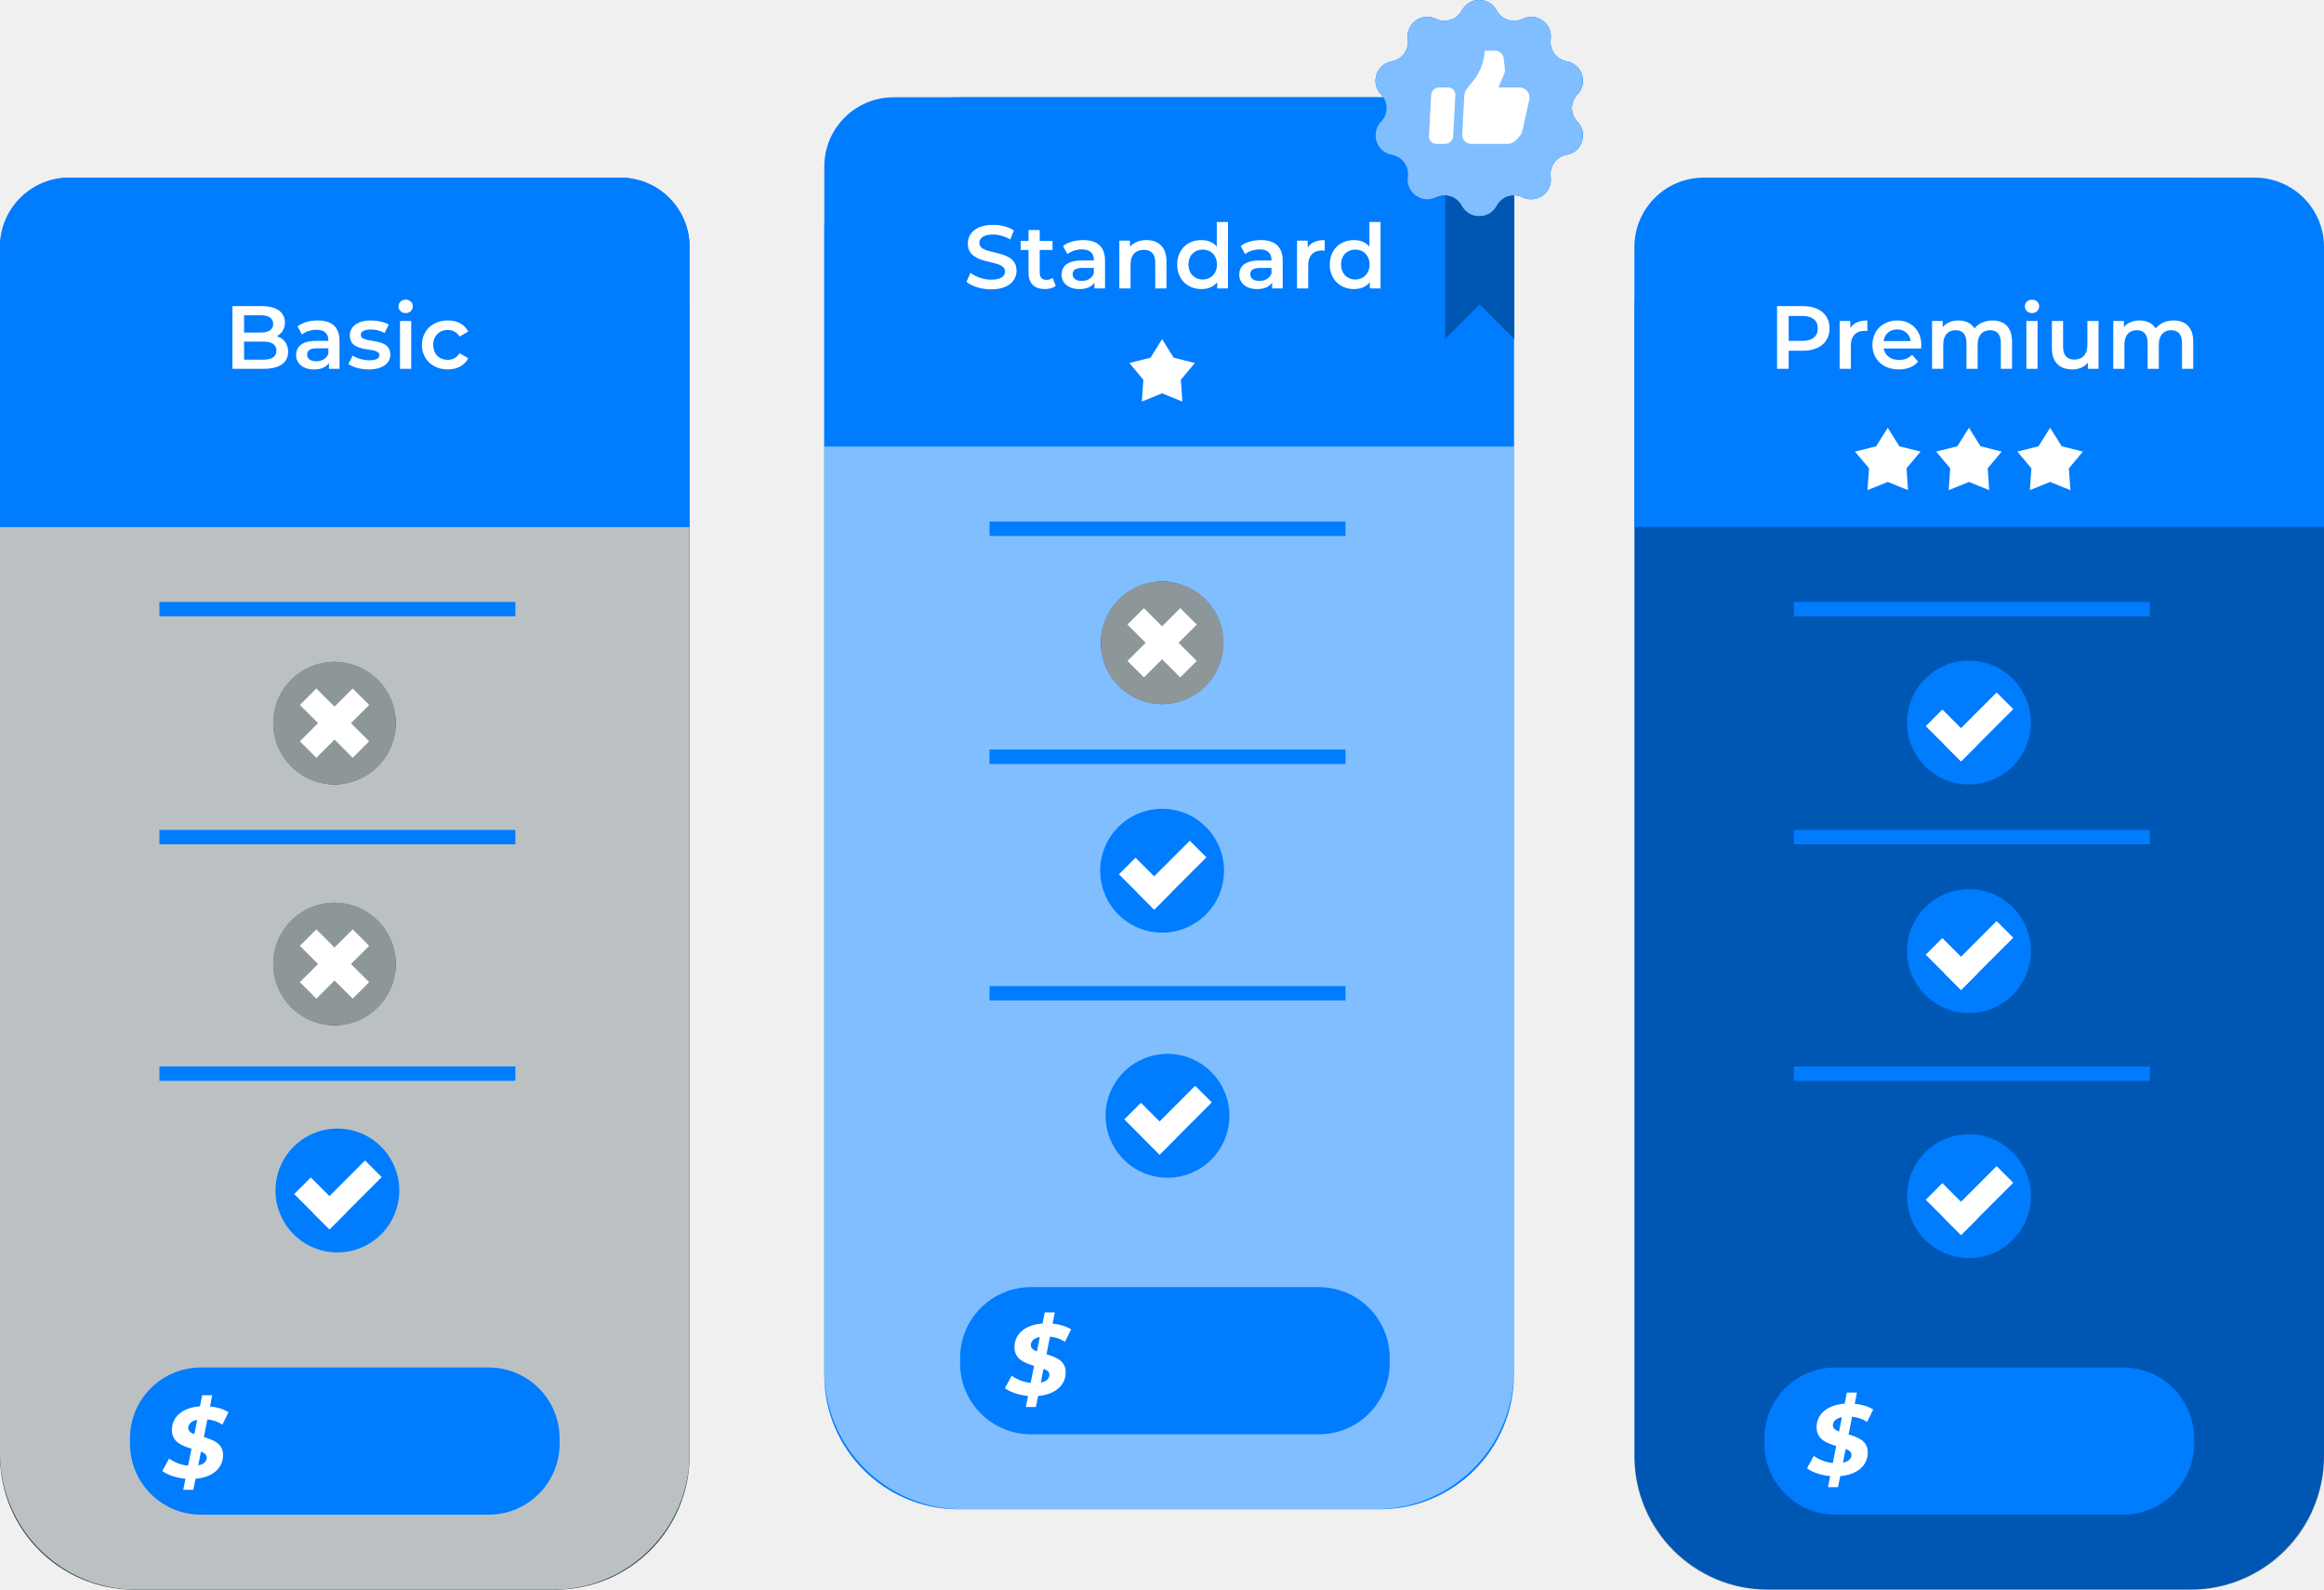
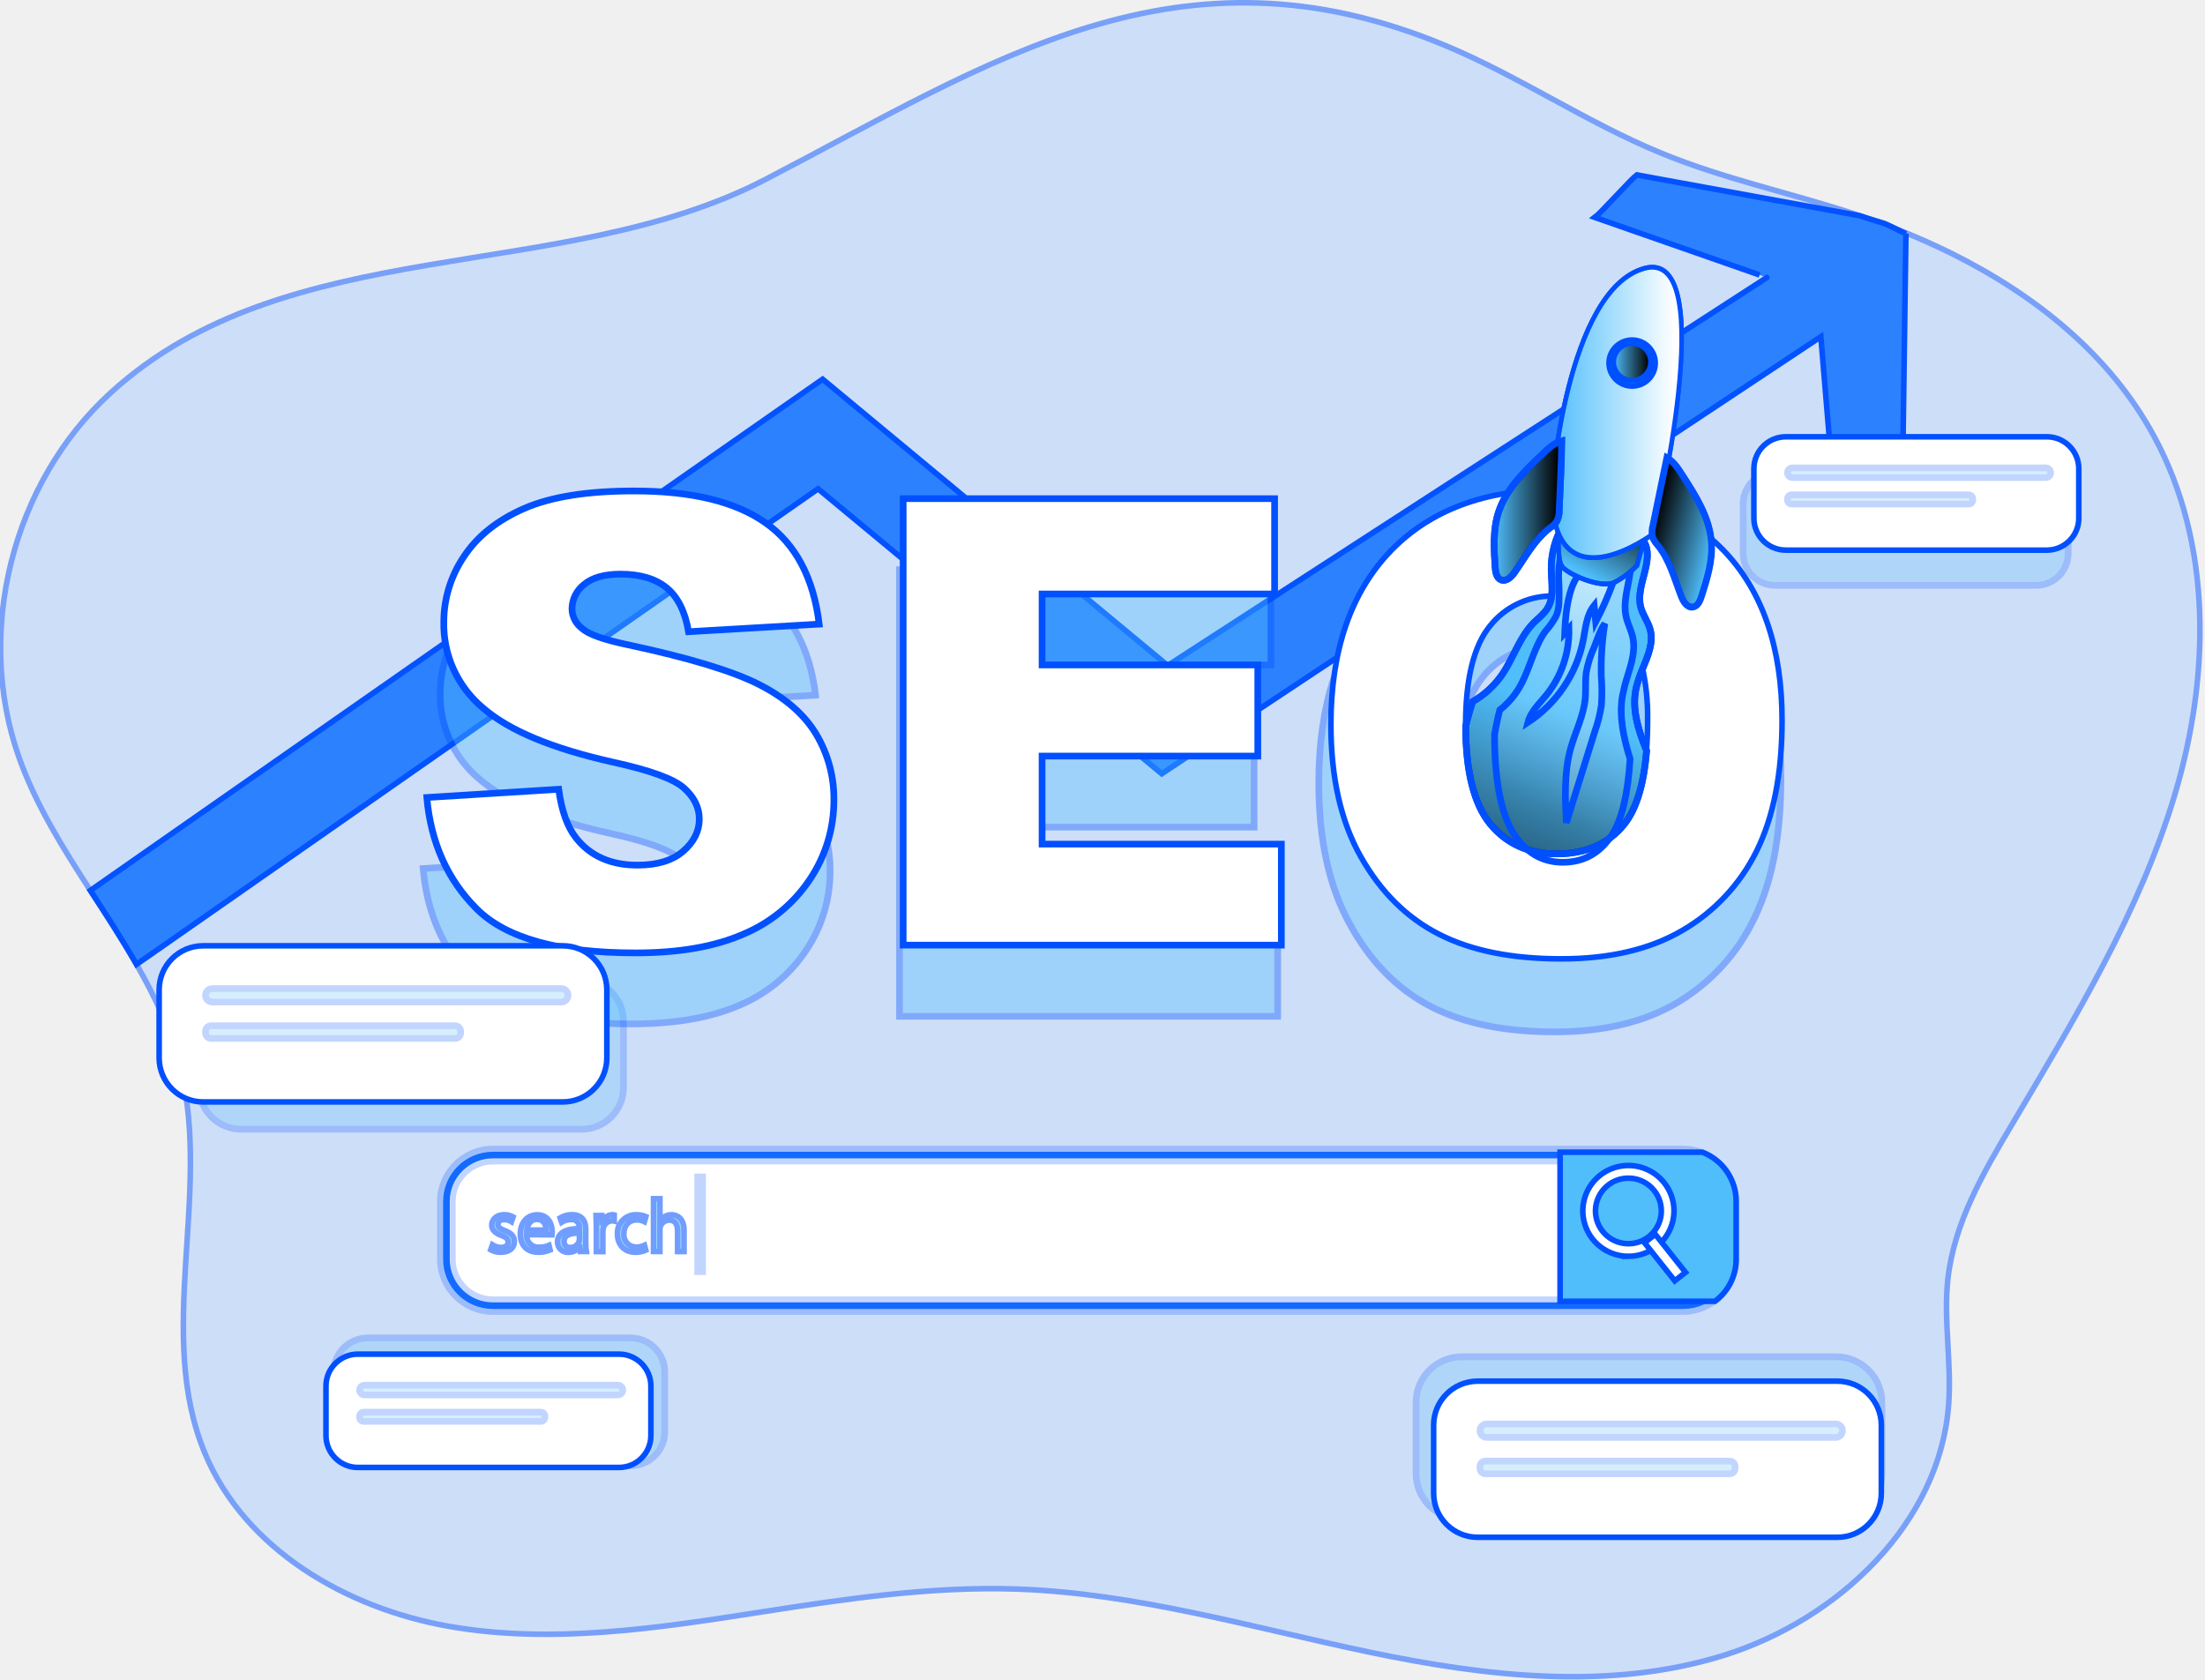
- <svg xmlns="http://www.w3.org/2000/svg" xmlns:xlink="http://www.w3.org/1999/xlink" width="430.318" height="294.27" viewBox="0 0 113.855 77.859">
-   <style>.B{fill:#007cff}.C{fill:#fff}.D{opacity:.5}.E{fill:#1a2e35}</style>
-   <defs>
-     <clipPath id="A">
-       <path d="M0 500h500V0H0z" />
-     </clipPath>
-     <clipPath id="B">
-       <path d="M315.607 418.512h95.763V222.469h-95.763z" />
-     </clipPath>
-     <clipPath id="C">
-       <path d="M0 500h500V0H0z" />
-     </clipPath>
-     <clipPath id="D">
-       <path d="M203.102 429.668h95.764v-196.04h-95.764z" />
-     </clipPath>
-     <clipPath id="E">
-       <path d="M241.505 362.442h17.018v-17.018h-17.018z" />
-     </clipPath>
-     <clipPath id="F">
-       <path d="M289.295 418.915h9.642v-22.834h-9.642z" />
-     </clipPath>
-     <clipPath id="G">
-       <path d="M279.654 443.173h28.806v-30.002h-28.806z" />
-     </clipPath>
-     <clipPath id="H">
-       <path d="M0 500h500V0H0z" />
-     </clipPath>
-     <clipPath id="I">
-       <path d="M88.63 418.512h95.763V222.469H88.63z" />
-     </clipPath>
-     <clipPath id="J">
-       <path d="M126.576 317.841h17.018v-17.018h-17.018z" />
-     </clipPath>
-     <clipPath id="K">
-       <path d="M126.576 351.284h17.018v-17.018h-17.018z" />
-     </clipPath>
-     <path id="L" d="M347.948 398.684v-1.48a1.97 1.97 0 0 1-.36.038c-1.182 0-1.928-.697-1.928-2.053v-3.22h-1.555v6.64h1.48v-.969c.448.696 1.257 1.044 2.363 1.044" />
-     <path id="M" d="M383.477 232.881h-39.978c-5.436 0-9.843 4.407-9.843 9.844v.745c0 5.436 4.407 9.844 9.843 9.844h39.978c5.436 0 9.843-4.408 9.843-9.844v-.745c0-5.437-4.407-9.844-9.843-9.844" />
-     <path id="N" d="M370.658 342.86a8.6 8.6 0 0 0-8.597-8.597 8.6 8.6 0 0 0-8.596 8.597 8.6 8.6 0 0 0 8.596 8.597 8.6 8.6 0 0 0 8.597-8.597" />
-     <path id="O" d="M350.787 383.785l1.609-2.573 2.944-.735-1.95-2.325.211-3.028-2.814 1.137-2.814-1.137.211 3.028-1.95 2.325 2.944.735z" />
-     <path id="P" d="M240.531 405.204v.771h-1.604c-1.057 0-1.343-.398-1.343-.883 0-.559.472-.92 1.268-.92.759 0 1.418.348 1.679 1.032m1.555 1.816v-3.893h-1.468v.808c-.373-.571-1.094-.895-2.089-.895-1.517 0-2.475.833-2.475 1.99 0 1.107.747 1.977 2.761 1.977h1.716v.1c0 .908-.547 1.442-1.654 1.442-.746 0-1.517-.248-2.014-.658l-.61 1.131c.709.547 1.741.821 2.811.821 1.915 0 3.022-.908 3.022-2.823" />
-     <path id="Q" d="M257.631 406.447c0 1.269-.858 2.077-1.978 2.077s-1.977-.808-1.977-2.077.858-2.077 1.977-2.077 1.978.808 1.978 2.077m1.53 5.907v-9.227h-1.493v.858c-.522-.635-1.293-.945-2.201-.945-1.927 0-3.357 1.343-3.357 3.407s1.43 3.395 3.357 3.395c.858 0 1.617-.286 2.139-.895v3.407z" />
-     <path id="R" d="M258.524 353.933a8.51 8.51 0 0 0-8.509-8.509 8.51 8.51 0 0 0-8.509 8.509 8.51 8.51 0 0 0 8.509 8.509 8.51 8.51 0 0 0 8.509-8.509" />
-     <path id="S" d="M296.468 441.727h0a2.73 2.73 0 0 1 3.605-1.171c1.966.955 4.203-.67 3.901-2.835-.202-1.455.782-2.81 2.229-3.067 2.152-.382 3.007-3.011 1.49-4.586-1.019-1.058-1.019-2.733 0-3.791 1.517-1.574.662-4.204-1.49-4.586-1.447-.257-2.431-1.612-2.229-3.067.302-2.166-1.935-3.791-3.901-2.834a2.73 2.73 0 0 1-3.605-1.172c-1.029-1.929-3.793-1.929-4.822 0-.692 1.297-2.284 1.814-3.606 1.172-1.966-.957-4.202.668-3.901 2.834a2.73 2.73 0 0 1-2.228 3.067c-2.152.382-3.007 3.012-1.49 4.586 1.019 1.058 1.019 2.733 0 3.791-1.517 1.575-.662 4.204 1.49 4.586a2.73 2.73 0 0 1 2.228 3.067c-.301 2.165 1.935 3.79 3.901 2.835 1.322-.643 2.914-.125 3.606 1.171 1.029 1.929 3.793 1.929 4.822 0" />
-     <path id="T" d="M184.393 408.894v-38.878H88.63v38.878a9.62 9.62 0 0 0 9.621 9.616h76.521a9.62 9.62 0 0 0 9.621-9.616" />
+ <svg xmlns="http://www.w3.org/2000/svg" xmlns:xlink="http://www.w3.org/1999/xlink" viewBox="0 0 563.765 435.562" width="335.856" height="255.849" version="1.1" id="svg6622">
+   <style id="style6479">.D{opacity:.24}.E{fill:#4fbefb}.F{stroke-width:2.078}.G{stroke-width:1.449}.H{fill:#fff}</style>
+   <defs id="defs6504">
+     <linearGradient id="A" x1="486.03" y1="221.36" x2="449.74" y2="315.1" gradientUnits="userSpaceOnUse">
+       <stop offset="0" stop-color="#010101" stop-opacity="0" id="stop6481" />
+       <stop offset=".95" stop-color="#010101" id="stop6483" />
+     </linearGradient>
+     <linearGradient id="B" x1="475.54" y1="295.98" x2="566.26" y2="121.93" gradientUnits="userSpaceOnUse">
+       <stop offset="0" stop-color="#fff" stop-opacity="0" id="stop6486" />
+       <stop offset=".95" stop-color="#fff" id="stop6488" />
+     </linearGradient>
+     <linearGradient id="C" x1="485.73" y1="265.76" x2="502.36" y2="169.38" xlink:href="#B" />
+     <linearGradient id="D" x1="434.189" y1="201.574" x2="443.067" y2="184.589" xlink:href="#A" />
+     <linearGradient id="E" x1="426.771" y1="167.692" x2="455.477" y2="167.692" xlink:href="#B" />
+     <linearGradient id="F" x1="462.82" y1="158.03" x2="483.76" y2="158.03" xlink:href="#A" />
+     <linearGradient id="G" x1="447.78" y1="205.13" x2="468.73" y2="205.13" gradientTransform="matrix(-0.97,-0.24,-0.24,0.97,1017.13,122.17)" xlink:href="#A" />
+     <linearGradient id="H" x1="521.62" y1="265.18" x2="281.23" y2="322.26" xlink:href="#B" />
+     <linearGradient id="I" x1="453.304" y1="148.335" x2="463.061" y2="148.335" xlink:href="#A" gradientTransform="translate(0.9824502,-9.436005)" />
+     <path id="J" d="m 510.03,232.73 q -1.28,15.9 -7,23 -7.37,9.12 -20.82,9.14 -13,0 -20.66,-9.34 c -5,-6.2 -7.53,-16.27 -7.57,-30.33 a 79.16,79.16 0 0 1 2.17,-7.73 27.88,27.88 0 0 0 9.18,-8.5 c 3.51,-5.19 5.32,-11.55 9.71,-16 1.49,-1.49 3.22,-2.78 4.31,-4.56 a 9.14,9.14 0 0 0 1.25,-3.78 c 0.36,-2.66 -0.08,-5.56 -0.12,-8.3 a 26.72,26.72 0 0 1 3.94,-14.21 c 8.34,0.12 16.55,3.9 24.73,5.39 3.58,6 -2.66,13.74 -0.93,20.54 0.61,2.42 2.22,4.47 2.9,6.89 1.13,4.11 -0.6,8.13 -2.29,12.24 a 41.35,41.35 0 0 0 -1.94,5.68 c -1.6,6.62 0.5,13.4 3.14,19.87 z" />
+     <path id="K" d="m 477.73,140.52 c -5.55,5.27 -11.31,10.86 -13.62,18.16 -1.73,5.43 -1.36,11.27 -1,17 0.11,1.53 0.43,3.37 1.86,3.92 1.62,0.62 3.2,-0.94 4.19,-2.36 3.36,-4.82 6.19,-10.19 10.84,-13.77 a 8.74,8.74 0 0 0 2.14,-2 7.17,7.17 0 0 0 0.81,-3.73 c 0.26,-7.1 0.74,-14.33 0.78,-21.37 -2.38,0.62 -4.16,2.39 -6,4.15 z" />
+     <linearGradient xlink:href="#A" id="L" />
+     <linearGradient xlink:href="#B" id="M" />
+     <path id="N" d="m 428.352,192.762 c 0,0 -0.406,5.534 0.712,7.156 1.118,1.622 8.679,4.773 11.605,3.366 a 19.792,18.715 0 0 0 4.948,-3.528 l 1.474,-5.116 z" />
+     <path id="O" d="m 426.771,183.822 c 0,0 3.225,-41.738 20.447,-46.309 17.222,-4.571 2.136,55.471 2.136,55.471 0,0 -22.583,16.285 -22.583,-9.162 z" />
  </defs>
-   <g transform="matrix(.352778 0 0 -.352778 -31.26675 156.3422)">
-     <g clip-path="url(#A)">
-       <path d="M392.741 222.47h-58.505c-10.289 0-18.629 8.34-18.629 18.628v158.786c0 10.288 8.34 18.628 18.629 18.628h58.505a18.63 18.63 0 0 0 18.628-18.628V241.098a18.63 18.63 0 0 0-18.628-18.628" class="B" />
-       <g clip-path="url(#B)" opacity=".3">
-         <path d="M392.949 418.512h-58.922c-10.174 0-18.42-8.247-18.42-18.42V240.889c0-10.172 8.246-18.419 18.42-18.419h58.922c10.173 0 18.42 8.247 18.42 18.419v159.203c0 10.173-8.247 18.42-18.42 18.42" />
+   <g stroke="#0050ff" id="g6620" transform="translate(-39.94833,-45.02579)">
+     <g class="G" id="g6510">
+       <path d="m 599.919,251.004 c -9.13,30.534 -25.942,58.126 -42.194,85.543 -7.482,12.55 -15.063,25.642 -16.678,40.143 -1.18,10.767 0.979,21.667 0.201,32.451 -2.184,30.809 -28.645,55.91 -58.252,65.16 -29.607,9.25 -61.675,5.533 -92.053,-0.833 -30.378,-6.366 -60.42,-15.301 -91.426,-16.342 -22.31,-0.742 -44.487,2.584 -66.53,6.009 -26.729,4.167 -54.027,8.334 -80.647,3.658 C 125.72,462.117 99.418,446.8 89.074,421.891 76.195,390.915 90.748,354.873 82.797,322.28 80.471,312.629 76.286,303.755 71.34,295.129 67.633,288.62 63.49,282.278 59.381,275.962 52.201,264.853 45.155,253.611 40.811,241.261 29.421,208.877 39.154,170.184 64.569,146.958 110.596,104.841 181.443,119.074 234.449,91.548 292.928,61.147 341.566,27.922 410.856,56.88 c 19.173,8.025 36.528,19.909 55.776,27.826 16.142,6.667 33.399,10.301 50.01,15.734 l 1.498,0.516 a 188.157,187.372 0 0 1 23.867,9.801 c 21.759,10.834 41.005,26.242 52.436,47.318 15.248,27.984 14.578,62.385 5.473,92.928 z" opacity="0.501" fill="#aaccff" id="path6506" />
+       <path d="m 530.16,105.659 -0.954,68.51 -16.837,9.209 -4.268,-51.027 L 337.192,245.687 248.076,171.794 71.342,295.13 c -3.707,-6.509 -7.85,-12.851 -11.959,-19.167 L 249.255,143.368 338.731,217.628 494.1,117.001 c 0.167,0.049 -44.596,-15.591 -44.596,-15.591 1.322,-0.942 9.456,-10 10.879,-11.025 l 57.742,10.567 c 8.159,2.717 4.319,0.884 12.034,4.709 z" fill="#2a7fff" opacity="0.987" id="path6508" />
+     </g>
+     <g transform="matrix(0.836848,0,0,0.833356,36.09314,45.74042)" class="F" id="g6530">
+       <g class="E" id="g6522">
+         <rect x="539.97" y="146.03" width="100.68" height="35.27" rx="9.9" class="D" id="rect6512" />
+         <rect x="438.61" y="421.36" width="144.33" height="50.56" rx="14.19" class="D" id="rect6514" />
+         <rect x="61.58" y="304" width="131.43" height="46.56" rx="12.99" class="D" id="rect6516" />
+         <rect x="103.23" y="415.5" width="102.57" height="39.78" rx="10.61" class="D" id="rect6518" />
+         <path d="m 408.46,242.81 q 0,-36.75 18.85,-57.22 18.85,-20.47 52.51,-20.47 34.5,0 53.16,20.11 18.66,20.11 18.67,56.35 0,26.31 -8.16,43.15 a 61,61 0 0 1 -23.57,26.2 q -15.4,9.33 -38.41,9.33 -23.37,0 -38.69,-8.09 -15.32,-8.09 -24.79,-25.55 -9.57,-17.5 -9.57,-43.81 z m 42.7,0.21 q 0,22.73 7.78,32.65 7.78,9.92 21.16,9.93 13.76,0 21.3,-9.73 7.54,-9.73 7.54,-34.9 0,-21.19 -7.87,-31 -7.87,-9.81 -21.35,-9.71 a 25.1,25.1 0 0 0 -20.69,9.9 q -7.86,9.93 -7.87,32.86 z m -320.22,26.41 40.86,-2.56 q 1.33,10 5.41,15.17 6.63,8.45 19,8.44 9.2,0 14.17,-4.32 4.97,-4.32 5,-10 0,-5.4 -4.74,-9.67 -4.74,-4.27 -22,-8.06 -28.25,-6.35 -40.29,-16.87 a 33.94,33.94 0 0 1 -12.13,-26.83 36.44,36.44 0 0 1 6.21,-20.24 q 6.21,-9.53 18.67,-15 12.46,-5.47 34.18,-5.45 26.64,0 40.62,9.91 13.98,9.91 16.64,31.52 l -40.51,2.39 q -1.62,-9.39 -6.78,-13.65 -5.16,-4.26 -14.27,-4.27 -7.48,0 -11.28,3.18 a 9.73,9.73 0 0 0 -3.79,7.73 7.73,7.73 0 0 0 3.13,6 q 3,2.74 14.41,5.12 28.16,6.06 40.34,12.27 12.18,6.21 17.72,15.41 a 39,39 0 0 1 5.52,20.54 44.07,44.07 0 0 1 -7.4,24.65 46.2,46.2 0 0 1 -20.66,17.11 q -13.27,5.83 -33.47,5.83 -35.44,0 -49.1,-13.65 -13.66,-13.65 -15.46,-34.7 z m 147.61,-93 h 115.09 v 29.68 h -72.05 v 22.08 h 66.83 v 28.35 h -66.83 v 27.4 h 74.13 v 31.47 H 278.55 Z" opacity="0.37" id="path6520" />
      </g>
-       <path d="M411.37 408.894v-38.878h-95.763v38.878a9.62 9.62 0 0 0 9.621 9.616h76.521a9.62 9.62 0 0 0 9.621-9.616" class="B" />
-       <g class="C">
-         <path d="M341.07 397.577c0 1.095-.733 1.729-2.151 1.729h-1.891v-3.458h1.891c1.418 0 2.151.635 2.151 1.729m1.629 0c0-1.915-1.418-3.096-3.706-3.096h-1.965v-2.512h-1.616v8.705h3.581c2.288 0 3.706-1.169 3.706-3.097" />
-         <use xlink:href="#L" />
-         <path d="M350.199 395.824h3.768c-.124.958-.858 1.617-1.878 1.617-1.007 0-1.741-.647-1.89-1.617m5.223-1.032h-5.211c.187-.97.995-1.592 2.152-1.592.746 0 1.331.236 1.803.722l.833-.958c-.597-.709-1.529-1.082-2.674-1.082-2.226 0-3.668 1.43-3.668 3.407s1.455 3.395 3.432 3.395c1.94 0 3.358-1.355 3.358-3.432a6.65 6.65 0 0 0-.025-.46m12.623.982v-3.805h-1.555v3.606c0 1.181-.547 1.754-1.492 1.754-1.019 0-1.728-.672-1.728-1.99v-3.37h-1.555v3.606c0 1.181-.547 1.754-1.492 1.754-1.032 0-1.729-.672-1.729-1.99v-3.37h-1.554v6.64h1.48v-.845c.497.597 1.268.92 2.176.92.97 0 1.778-.36 2.239-1.107.534.684 1.43 1.107 2.486 1.107 1.605 0 2.724-.908 2.724-2.91m1.991 2.835h1.555v-6.641h-1.555zm-.212 2.028c0 .522.423.932.996.932s.994-.385.994-.895c0-.547-.41-.97-.994-.97-.573 0-.996.41-.996.933m10.235-2.028v-6.641h-1.48v.846c-.498-.609-1.281-.933-2.139-.933-1.704 0-2.86.933-2.86 2.935v3.793h1.554v-3.582c0-1.206.572-1.778 1.555-1.778 1.082 0 1.815.672 1.815 2.003v3.357zm13.146-2.835v-3.805h-1.555v3.606c0 1.181-.547 1.754-1.492 1.754-1.019 0-1.728-.672-1.728-1.99v-3.37h-1.555v3.606c0 1.181-.547 1.754-1.492 1.754-1.032 0-1.729-.672-1.729-1.99v-3.37H382.1v6.64h1.48v-.845c.497.597 1.268.92 2.176.92.97 0 1.778-.36 2.239-1.107.534.684 1.43 1.107 2.486 1.107 1.605 0 2.724-.908 2.724-2.91" />
-       </g>
-       <use xlink:href="#M" class="B" />
-       <path d="M345.751 241.169c0 .404-.321.656-.81.838l-.377-1.913c.754.153 1.187.544 1.187 1.075m-1.732 3.241l.405 2.011c-.796-.153-1.243-.586-1.257-1.117 0-.434.349-.685.852-.894m3.995-2.879c0-1.857-1.494-3.1-3.827-3.296l-.308-1.537h-1.397l.308 1.537c-1.328.126-2.501.544-3.213 1.076l.935 1.732c.741-.545 1.676-.894 2.641-.992l.475 2.361c-1.299.391-2.725.907-2.725 2.599 0 1.857 1.523 3.114 3.898 3.283l.307 1.536h1.397l-.307-1.551c.992-.097 1.9-.378 2.571-.796l-.852-1.732c-.601.404-1.328.643-2.082.727l-.489-2.459c1.285-.377 2.668-.88 2.668-2.488" class="C" />
-       <path d="M337.744 294.112h49.434" />
-       <path d="M387.178 293.112h-49.434v2h49.434z" class="B" />
-       <path d="M337.744 326.952h49.434" />
-       <path d="M387.178 325.952h-49.434v2h49.434z" class="B" />
-       <path d="M337.744 358.604h49.434" />
-       <g class="B">
-         <path d="M387.178 357.604h-49.434v2h49.434z" />
-         <use xlink:href="#N" />
-       </g>
-       <g class="C">
-         <path d="M368.215 344.72l-4.946-4.946-2.306-2.31-2.311 2.31 2.307 2.306 4.945 4.95z" />
-         <path d="M363.269 339.774l-2.306-2.311-4.9 4.9 2.307 2.307 2.589-2.59z" />
-       </g>
-       <path d="M370.658 311.126a8.6 8.6 0 0 0-8.597-8.597 8.6 8.6 0 0 0-8.596 8.597 8.6 8.6 0 0 0 8.596 8.597 8.6 8.6 0 0 0 8.597-8.597" class="B" />
-       <g class="C">
-         <path d="M368.215 312.985l-4.946-4.945-2.306-2.311-2.311 2.311 2.307 2.306 4.945 4.95z" />
-         <path d="M363.269 308.04l-2.306-2.311-4.9 4.9 2.307 2.306 2.589-2.589z" />
-       </g>
-       <path d="M370.658 277.1a8.6 8.6 0 0 0-8.597-8.597 8.6 8.6 0 0 0-8.596 8.597 8.6 8.6 0 0 0 8.596 8.597 8.6 8.6 0 0 0 8.597-8.597" class="B" />
-       <g class="C">
-         <path d="M368.215 278.96l-4.946-4.946-2.306-2.31-2.311 2.31 2.307 2.307 4.945 4.95z" />
-         <path d="M363.269 274.014l-2.306-2.31-4.9 4.899 2.307 2.307 2.589-2.589z" />
-         <use xlink:href="#O" />
-         <path d="M362.062 383.785l1.609-2.573 2.944-.735-1.95-2.325.211-3.028-2.814 1.137-2.814-1.137.211 3.028-1.95 2.325 2.944.735zm11.274 0l1.608-2.573 2.945-.735-1.95-2.325.211-3.028-2.814 1.137-2.814-1.137.211 3.028-1.95 2.325 2.944.735z" />
+       <g class="H" id="g6528">
+         <path d="m 132.08,247.32 40.86,-2.56 q 1.32,10 5.4,15.17 6.65,8.44 19,8.44 9.19,0 14.17,-4.32 4.98,-4.32 5,-10 0,-5.4 -4.74,-9.67 -4.74,-4.27 -22,-8.06 -28.26,-6.35 -40.29,-16.87 a 34,34 0 0 1 -12.14,-26.83 36.44,36.44 0 0 1 6.21,-20.24 q 6.21,-9.52 18.68,-15 12.47,-5.48 34.17,-5.45 26.64,0 40.63,9.91 13.99,9.91 16.63,31.52 l -40.48,2.37 q -1.6,-9.39 -6.78,-13.65 -5.18,-4.26 -14.26,-4.27 -7.5,0 -11.28,3.18 a 9.73,9.73 0 0 0 -3.8,7.72 7.73,7.73 0 0 0 3.13,6 q 3,2.76 14.41,5.13 28.15,6.06 40.34,12.27 12.19,6.21 17.73,15.41 a 39.12,39.12 0 0 1 5.54,20.57 44.14,44.14 0 0 1 -7.39,24.65 46.29,46.29 0 0 1 -20.67,17.11 q -13.27,5.84 -33.46,5.83 -35.46,0 -49.11,-13.65 -13.65,-13.65 -15.5,-34.71 z m 147.6,-93 h 115.09 v 29.67 h -72.05 v 22.09 h 66.84 v 28.35 h -66.84 v 27.4 h 74.14 v 31.43 H 279.68 Z" id="path6524" />
+         <rect x="138.15" y="358.59" width="397.62" height="46.87" rx="14.43" id="rect6526" />
      </g>
    </g>
-     <g clip-path="url(#C)">
-       <path d="M280.235 233.628H221.73c-10.289 0-18.629 8.34-18.629 18.628v158.786c0 10.288 8.34 18.628 18.629 18.628h58.505c10.288 0 18.628-8.34 18.628-18.628V252.256c0-10.288-8.34-18.628-18.628-18.628" class="B" />
-       <g clip-path="url(#D)" class="D C">
-         <path d="M279.613 429.669H222.35c-10.63 0-19.248-8.618-19.248-19.248v-157.54c0-10.633 8.62-19.253 19.253-19.253h57.258c10.633 0 19.252 8.62 19.252 19.253v157.535c0 10.633-8.619 19.253-19.252 19.253" />
-       </g>
-       <path d="M298.865 420.052v-38.877h-95.763v38.877a9.62 9.62 0 0 0 9.621 9.616h76.521a9.62 9.62 0 0 0 9.621-9.616" class="B" />
-       <g class="C">
-         <path d="M222.846 404.047l.56 1.256c.696-.56 1.803-.958 2.873-.958 1.355 0 1.927.485 1.927 1.132 0 1.878-5.173.647-5.173 3.88 0 1.405 1.119 2.599 3.507 2.599 1.044 0 2.139-.274 2.897-.771l-.509-1.256c-.784.46-1.642.684-2.401.684-1.343 0-1.89-.523-1.89-1.181 0-1.853 5.161-.647 5.161-3.843 0-1.393-1.132-2.587-3.519-2.587-1.356 0-2.711.423-3.433 1.045m12.399-.559c-.373-.299-.933-.448-1.492-.448-1.455 0-2.289.771-2.289 2.239v3.196h-1.094v1.243h1.094v1.518h1.555v-1.518h1.778v-1.243h-1.778v-3.159c0-.647.323-.995.92-.995.324 0 .635.087.871.273z" />
-         <use xlink:href="#P" />
-         <path d="M250.617 406.932v-3.805h-1.555v3.606c0 1.181-.584 1.754-1.579 1.754-1.107 0-1.853-.672-1.853-2.002v-3.358h-1.555v6.64h1.48v-.857c.51.609 1.319.932 2.289.932 1.591 0 2.773-.908 2.773-2.91" />
-         <use xlink:href="#Q" />
-         <path d="M265.205 405.204v.771h-1.604c-1.057 0-1.343-.398-1.343-.883 0-.559.472-.92 1.268-.92.759 0 1.418.348 1.679 1.032m1.555 1.816v-3.893h-1.468v.808c-.373-.571-1.094-.895-2.089-.895-1.517 0-2.475.833-2.475 1.99 0 1.107.747 1.977 2.761 1.977h1.716v.1c0 .908-.547 1.442-1.654 1.442-.746 0-1.517-.248-2.014-.658l-.61 1.131c.709.547 1.741.821 2.811.821 1.915 0 3.022-.908 3.022-2.823m5.833 2.822v-1.48a1.97 1.97 0 0 1-.36.038c-1.182 0-1.928-.697-1.928-2.053v-3.22h-1.555v6.64h1.48v-.969c.448.696 1.257 1.044 2.363 1.044m6.23-3.395c0 1.269-.858 2.077-1.978 2.077s-1.977-.808-1.977-2.077.858-2.077 1.977-2.077 1.978.808 1.978 2.077m1.53 5.907v-9.227h-1.493v.858c-.522-.635-1.293-.945-2.201-.945-1.927 0-3.357 1.343-3.357 3.407s1.43 3.395 3.357 3.395c.858 0 1.617-.286 2.139-.895v3.407z" />
-       </g>
-       <path d="M271.781 244.039h-39.978c-5.436 0-9.843 4.407-9.843 9.844v.745c0 5.436 4.407 9.844 9.843 9.844h39.978c5.436 0 9.843-4.408 9.843-9.844v-.745c0-5.437-4.407-9.844-9.843-9.844" class="B" />
-       <path d="M226.047 305.271h49.434" />
-       <path d="M275.481 304.271h-49.434v2h49.434z" class="B" />
-       <path d="M226.047 338.11h49.434" />
-       <path d="M275.481 337.11h-49.434v2h49.434z" class="B" />
-       <path d="M226.047 369.763h49.434" />
-       <g class="B">
-         <path d="M275.481 368.763h-49.434v2h49.434zm-16.87-46.479a8.6 8.6 0 0 0-8.597-8.597 8.6 8.6 0 0 0-8.596 8.597 8.6 8.6 0 0 0 8.596 8.597 8.6 8.6 0 0 0 8.597-8.597" />
-       </g>
-       <g class="C">
-         <path d="M256.167 324.144l-4.945-4.946-2.307-2.31-2.31 2.31 2.306 2.306 4.946 4.95z" />
-         <path d="M251.222 319.198l-2.307-2.311-4.899 4.9 2.307 2.307 2.588-2.59z" />
-       </g>
-       <path d="M259.361 288.258a8.6 8.6 0 0 0-8.597-8.597 8.6 8.6 0 0 0-8.596 8.597 8.6 8.6 0 0 0 8.596 8.597 8.6 8.6 0 0 0 8.597-8.597" class="B" />
-       <g class="C">
-         <path d="M256.917 290.118l-4.946-4.945-2.306-2.311-2.31 2.311 2.306 2.306 4.945 4.95z" />
-         <path d="M251.971 285.172l-2.307-2.311-4.899 4.9 2.307 2.306 2.589-2.589z" />
-       </g>
-       <use xlink:href="#R" class="E" />
-       <g clip-path="url(#E)" class="D C">
-         <use xlink:href="#R" />
-       </g>
-       <g class="C">
-         <path d="M254.823 356.457l-7.333-7.333-2.285 2.285 7.333 7.333z" />
-         <path d="M247.49 358.742l7.333-7.333-2.285-2.285-7.333 7.333z" />
-       </g>
-       <g class="B">
-         <path d="M289.3 418.912v-22.826l4.816 4.817v18.009z" />
-         <path d="M298.933 418.912v-22.826l-4.817 4.817v18.009z" />
-       </g>
-       <g clip-path="url(#F)" opacity=".3">
-         <path d="M298.937 418.915v-22.833l-4.816 4.826-4.826-4.826v22.833z" />
-       </g>
-       <g class="B">
-         <use xlink:href="#S" />
-         <use xlink:href="#S" />
-       </g>
-       <g clip-path="url(#G)" class="D C">
-         <use xlink:href="#S" />
-       </g>
-       <g class="C">
-         <path d="M289.731 431.035h-1.238a1.13 1.13 0 0 1-1.116-1.06l-.299-5.713c-.031-.585.42-1.06 1.004-1.06h1.238a1.13 1.13 0 0 1 1.115 1.06l.299 5.713c.031.585-.419 1.06-1.003 1.06m9.889 0h-2.905l.809 1.902c.088.207.121.431.096.648l-.171 1.5a1.19 1.19 0 0 1-1.182 1.054h-1.447a7.29 7.29 0 0 0-1.567-4.146l-.889-1.122a1.8 1.8 0 0 1-.391-1.019l-.28-5.344a1.23 1.23 0 0 1 1.239-1.306h5.069c.445 0 .877.196 1.184.537l.473.525c.187.208.316.46.378.732l.967 4.311c.09.4.002.819-.24 1.149a1.42 1.42 0 0 1-1.143.579m-49.606-34.949l1.609-2.573 2.944-.735-1.95-2.325.211-3.028-2.814 1.137-2.814-1.137.211 3.028-1.95 2.325 2.945.735zm-15.653-143.789c0 .404-.322.656-.811.838l-.376-1.914c.753.154 1.187.545 1.187 1.076m-1.732 3.24l.404 2.012c-.796-.153-1.243-.586-1.256-1.117 0-.434.349-.685.852-.895m3.995-2.878c0-1.857-1.494-3.1-3.828-3.296l-.307-1.537h-1.397l.307 1.537c-1.327.125-2.5.544-3.213 1.076l.936 1.732c.74-.545 1.676-.894 2.64-.992l.475 2.36c-1.298.392-2.724.908-2.724 2.6 0 1.857 1.523 3.114 3.898 3.283l.307 1.536h1.397l-.307-1.552c.992-.096 1.9-.377 2.57-.796l-.851-1.731c-.602.404-1.328.643-2.083.726l-.488-2.458c1.285-.378 2.668-.881 2.668-2.488" />
-       </g>
+     <g class="E G" id="g6538">
+       <path d="m 477.379,343.832 c -1.606,-0.63 -3.307,-0.949 -5.021,-0.942 h -308.57 c -7.597,0.004 -13.76,6.126 -13.783,13.693 v 15.001 c 0.019,7.569 6.183,13.696 13.783,13.7 h 308.604 c 7.576,-0.05 13.703,-6.156 13.749,-13.7 v -15.001 c -0.004,-5.642 -3.482,-10.704 -8.762,-12.75 z m 5.398,27.784 c -0.013,5.706 -4.656,10.329 -10.385,10.342 H 163.788 c -5.741,0 -10.4,-4.625 -10.419,-10.342 v -15.001 c 0.024,-5.713 4.682,-10.334 10.419,-10.334 h 308.604 c 5.727,0.014 10.367,4.631 10.385,10.334 z" class="D" id="path6532" />
+       <path d="m 163.637,367.858 c 0.684,0.422 1.459,0.654 2.251,0.675 1.239,0 1.816,-0.616 1.816,-1.391 0,-0.775 -0.485,-1.25 -1.741,-1.717 -1.674,-0.6 -2.511,-1.525 -2.511,-2.642 0,-1.508 1.221,-2.742 3.238,-2.742 a 4.71,4.71 0 0 1 2.31,0.576 l -0.427,1.242 a 3.65,3.65 0 0 0 -1.916,-0.542 c -1.012,0 -1.573,0.576 -1.573,1.275 0,0.699 0.561,1.117 1.782,1.583 1.632,0.608 2.46,1.425 2.46,2.816 0,1.666 -1.28,2.8 -3.506,2.8 a 5.4,5.4 0 0 1 -2.637,-0.641 z m 8.887,-2.626 a 2.99,2.99 0 0 0 0.847,2.341 3.01,3.01 0 0 0 2.332,0.893 c 0.892,0.031 1.781,-0.135 2.602,-0.483 l 0.293,1.217 c -0.993,0.414 -2.055,0.613 -3.122,0.583 -2.895,0 -4.619,-1.892 -4.619,-4.716 0,-2.824 1.674,-5 4.402,-5 3.063,0 3.874,2.684 3.874,4.4 a 7.23,7.23 0 0 1 -0.051,0.792 z m 5.021,-1.217 c 0,-1.083 -0.451,-2.758 -2.369,-2.758 -1.724,0 -2.511,1.575 -2.619,2.758 z m 8.896,5.576 -0.134,-1.175 h -0.059 a 3.51,3.51 0 0 1 -2.87,1.391 2.68,2.68 0 0 1 -2.025,-0.716 c -0.539,-0.496 -0.848,-1.214 -0.845,-1.968 0,-2.258 2.017,-3.492 5.641,-3.475 v -0.183 a 1.92,1.92 0 0 0 -0.534,-1.598 c -0.425,-0.427 -1.008,-0.634 -1.592,-0.568 -0.859,0.001 -1.702,0.242 -2.444,0.699 l -0.394,-1.125 c 0.932,-0.558 2.001,-0.847 3.088,-0.833 2.87,0 3.565,1.95 3.565,3.816 v 3.5 a 13.03,13.03 0 0 0 0.15,2.233 z m -0.252,-4.767 c -1.858,-0.042 -3.975,0.292 -3.975,2.108 -0.035,0.436 0.122,0.865 0.431,1.176 a 1.51,1.51 0 0 0 1.175,0.441 c 1.017,0.03 1.935,-0.602 2.267,-1.559 a 1.79,1.79 0 0 0 0.1,-0.542 z m 4.394,-1.659 -0.075,-2.917 h 1.489 l 0.059,1.833 h 0.075 c 0.333,-1.17 1.382,-1.994 2.602,-2.041 a 1.74,1.74 0 0 1 0.485,0.058 v 1.601 a 2.4,2.4 0 0 0 -0.585,-0.058 2.39,2.39 0 0 0 -2.285,2.184 4.38,4.38 0 0 0 -0.075,0.792 v 5 h -1.674 z m 12.829,6.083 a 6.26,6.26 0 0 1 -2.694,0.542 c -2.828,0 -4.67,-1.916 -4.67,-4.775 -0.058,-1.356 0.456,-2.671 1.403,-3.591 0.957,-0.946 2.272,-1.442 3.618,-1.368 a 5.75,5.75 0 0 1 2.369,0.483 l -0.394,1.317 a 3.93,3.93 0 0 0 -1.975,-0.451 c -2.151,0 -3.348,1.583 -3.348,3.533 -0.083,0.906 0.223,1.805 0.845,2.472 a 3.23,3.23 0 0 0 2.411,1.027 4.9,4.9 0 0 0 2.092,-0.467 z m 1.991,-13.358 h 1.674 v 5.833 a 3.24,3.24 0 0 1 1.221,-1.2 3.6,3.6 0 0 1 1.749,-0.475 c 1.264,0 3.272,0.766 3.272,3.992 v 5.558 h -1.674 v -5.366 c 0,-1.5 -0.561,-2.775 -2.168,-2.775 -1.039,0.017 -1.955,0.685 -2.285,1.666 a 1.97,1.97 0 0 0 -0.118,0.833 v 5.634 H 205.4 Z" opacity="0.56" id="path6534" />
+       <path d="m 486.141,356.583 v 15.001 a 13.51,13.51 0 0 1 -5.489,10.908 h -40.168 v -38.66 h 36.905 c 5.277,2.049 8.751,7.111 8.753,12.75 z" id="path6536" />
    </g>
-     <g clip-path="url(#H)">
-       <path d="M165.764 222.47h-58.505c-10.288 0-18.629 8.34-18.629 18.628v158.786c0 10.288 8.341 18.628 18.629 18.628h58.505c10.289 0 18.629-8.34 18.629-18.628V241.098c0-10.288-8.34-18.628-18.629-18.628" class="E" />
-       <g clip-path="url(#I)" opacity=".7" class="C">
-         <path d="M165.476 418.512h-57.928c-10.447 0-18.917-8.47-18.917-18.917V241.387a18.92 18.92 0 0 1 18.917-18.917h57.928a18.92 18.92 0 0 1 18.917 18.917v158.208a18.92 18.92 0 0 1-18.917 18.917" />
-       </g>
-       <g class="B">
-         <use xlink:href="#T" />
-         <use xlink:href="#T" />
-       </g>
-       <g class="C">
-         <path d="M127.015 394.493c0 .871-.659 1.256-1.878 1.256h-2.611v-2.512h2.611c1.219 0 1.878.385 1.878 1.256m-4.489 4.912v-2.4h2.288c1.119 0 1.753.398 1.753 1.194 0 .808-.634 1.206-1.753 1.206zm6.118-5.074c0-1.492-1.169-2.362-3.407-2.362h-4.328v8.705h4.079c2.089 0 3.209-.883 3.209-2.264 0-.895-.448-1.554-1.12-1.915.933-.298 1.567-1.032 1.567-2.164m5.584-.286v.771h-1.604c-1.057 0-1.343-.398-1.343-.883 0-.559.472-.92 1.268-.92.759 0 1.418.348 1.679 1.032m1.555 1.816v-3.893h-1.468v.808c-.373-.571-1.094-.895-2.089-.895-1.517 0-2.475.833-2.475 1.99 0 1.107.747 1.977 2.761 1.977h1.716v.1c0 .908-.547 1.442-1.654 1.442-.746 0-1.517-.248-2.014-.658l-.61 1.131c.709.547 1.741.821 2.811.821 1.915 0 3.022-.908 3.022-2.823m1.231-3.233l.597 1.181c.584-.385 1.48-.659 2.313-.659.983 0 1.393.274 1.393.734 0 1.268-4.104.075-4.104 2.723 0 1.256 1.132 2.077 2.922 2.077.883 0 1.891-.211 2.487-.572l-.596-1.181c-.635.373-1.269.497-1.903.497-.945 0-1.393-.311-1.393-.746 0-1.343 4.104-.149 4.104-2.748 0-1.244-1.144-2.052-3.009-2.052-1.107 0-2.214.323-2.811.746m7.164 5.981h1.555v-6.641h-1.555zm-.211 2.028c0 .522.422.932.995.932s.994-.385.994-.895c0-.547-.41-.97-.994-.97-.573 0-.995.41-.995.933m3.258-5.348c0 1.99 1.492 3.395 3.594 3.395 1.293 0 2.325-.535 2.835-1.542l-1.194-.696c-.398.634-.994.92-1.653.92-1.144 0-2.015-.796-2.015-2.077 0-1.293.871-2.077 2.015-2.077.659 0 1.255.286 1.653.921l1.194-.697c-.51-.995-1.542-1.554-2.835-1.554-2.102 0-3.594 1.417-3.594 3.407" />
-       </g>
-       <path d="M143.594 309.333a8.51 8.51 0 0 0-8.509-8.509 8.51 8.51 0 0 0-8.509 8.509 8.51 8.51 0 0 0 8.509 8.509 8.51 8.51 0 0 0 8.509-8.509" class="E" />
-       <g clip-path="url(#J)" class="D C">
-         <path d="M143.594 309.333a8.51 8.51 0 0 0-8.509-8.509 8.51 8.51 0 0 0-8.509 8.509 8.51 8.51 0 0 0 8.509 8.509 8.51 8.51 0 0 0 8.509-8.509" />
-       </g>
-       <g class="C">
-         <path d="M139.894 311.856l-7.333-7.333-2.285 2.285 7.333 7.333z" />
-         <path d="M132.561 314.141l7.333-7.333-2.285-2.285-7.333 7.333z" />
-       </g>
-       <path d="M144.081 277.887a8.6 8.6 0 0 0-8.597-8.596c-4.748 0-8.596 3.848-8.596 8.596a8.6 8.6 0 0 0 8.596 8.597 8.6 8.6 0 0 0 8.597-8.597" class="B" />
-       <g class="C">
-         <path d="M141.637 279.747l-4.946-4.946-2.306-2.31-2.311 2.31 2.307 2.307 4.945 4.949z" />
-         <path d="M136.692 274.801l-2.307-2.31-4.899 4.899 2.307 2.307 2.589-2.589z" />
-       </g>
-       <path d="M156.501 232.881h-39.978c-5.436 0-9.843 4.407-9.843 9.844v.745c0 5.436 4.407 9.844 9.843 9.844h39.978c5.437 0 9.843-4.408 9.843-9.844v-.745c0-5.437-4.406-9.844-9.843-9.844" class="B" />
-       <path d="M117.348 240.8c0 .404-.322.656-.811.838l-.376-1.914c.753.154 1.187.545 1.187 1.076m-1.732 3.24l.404 2.012c-.796-.153-1.242-.586-1.256-1.117 0-.434.349-.685.852-.895m3.995-2.878c0-1.857-1.494-3.1-3.828-3.296l-.307-1.537h-1.397l.308 1.537c-1.328.126-2.501.544-3.214 1.076l.936 1.732c.74-.545 1.676-.894 2.64-.992l.475 2.361c-1.298.391-2.724.907-2.724 2.599 0 1.857 1.523 3.114 3.898 3.283l.307 1.536h1.397l-.307-1.551c.992-.097 1.9-.378 2.57-.796l-.851-1.732c-.602.404-1.328.643-2.083.727l-.488-2.459c1.285-.378 2.668-.88 2.668-2.488" class="C" />
-       <path d="M110.767 294.112h49.434" />
-       <path d="M160.201 293.112h-49.434v2h49.434z" class="B" />
-       <path d="M110.767 326.952h49.434" />
-       <path d="M160.201 325.952h-49.434v2h49.434z" class="B" />
-       <path d="M110.767 358.604h49.434" />
-       <path d="M160.201 357.604h-49.434v2h49.434z" class="B" />
-       <path d="M143.594 342.774a8.51 8.51 0 0 0-8.509-8.509 8.51 8.51 0 0 0-8.509 8.509 8.51 8.51 0 0 0 8.509 8.509 8.51 8.51 0 0 0 8.509-8.509" class="E" />
-       <g clip-path="url(#K)" class="D C">
-         <path d="M143.594 342.774a8.51 8.51 0 0 0-8.509-8.509 8.51 8.51 0 0 0-8.509 8.509 8.51 8.51 0 0 0 8.509 8.509 8.51 8.51 0 0 0 8.509-8.509" />
-       </g>
-       <g class="C">
-         <path d="M139.894 345.299l-7.333-7.333-2.285 2.285 7.333 7.333z" />
-         <path d="M132.561 347.584l7.333-7.333-2.285-2.285-7.333 7.333z" />
-       </g>
+     <g class="G H" id="g6544">
+       <path d="m 458.208,370.832 c -4.784,0.004 -9.099,-2.865 -10.932,-7.265 a 11.74,11.74 0 0 1 2.561,-12.836 c 3.383,-3.368 8.471,-4.376 12.89,-2.551 4.419,1.825 7.299,6.121 7.296,10.886 -0.014,6.493 -5.297,11.753 -11.817,11.768 z m 0,-20.267 c -3.453,-0.004 -6.568,2.066 -7.892,5.241 -1.324,3.175 -0.596,6.833 1.845,9.266 2.441,2.433 6.112,3.162 9.304,1.847 3.192,-1.315 5.271,-4.416 5.272,-7.855 0,-4.69 -3.817,-8.496 -8.528,-8.501 z" id="path6540" />
+       <path d="m 462.381,367.314 2.783,-2.192 7.844,9.876 -2.783,2.192 z m 20.463,-179.578 q -15.281,-15.75 -43.441,-15.776 -27.508,0 -42.939,16.042 c -10.243,10.741 -15.406,25.676 -15.406,44.909 q 0,20.642 7.791,34.368 7.791,13.726 20.319,20.068 12.494,6.35 31.616,6.342 18.803,0 31.374,-7.351 c 8.301,-4.814 14.995,-11.956 19.248,-20.534 q 6.611,-13.251 6.637,-33.868 0.016,-28.384 -15.197,-44.201 z M 415.98,233.08 q 0,-18.025 6.369,-25.776 c 3.855,-4.835 9.701,-7.671 15.9,-7.717 a 5.48,5.48 0 0 1 1.046,-0.067 q 11.004,0 17.456,7.65 c 2.575,3.279 4.33,7.12 5.121,11.208 0.927,4.302 1.368,8.693 1.314,13.092 0,2.95 -0.1,5.667 -0.301,8.217 q -1.071,13.251 -5.858,19.167 -6.168,7.601 -17.424,7.617 -10.879,0 -17.29,-7.784 c -4.185,-5.167 -6.302,-13.559 -6.334,-25.276 z" id="path6542" />
+     </g>
+     <use xlink:href="#J" transform="matrix(0.836848,0,0,0.833356,36.09314,45.74042)" class="E F" id="use6546" x="0" y="0" width="100%" height="100%" />
+     <g transform="matrix(0.836848,0,0,0.833356,34.44455,5.95604)" class="F" id="g6554">
+       <use xlink:href="#J" x="1.97" y="47.74" fill="url(#L)" id="use6548" style="fill:url(#L)" width="100%" height="100%" />
+       <path d="m 506.89,283.07 q -1,15.89 -5.25,23 c -3.68,6.08 -8.87,9.15 -15.6,9.15 q -9.78,0 -15.48,-9.35 c -3.74,-6.2 -5.64,-16.27 -5.67,-30.32 q 0.67,-4 1.63,-7.73 a 25.16,25.16 0 0 0 6.88,-8.5 c 2.62,-5.2 4,-11.56 7.27,-16 a 26.11,26.11 0 0 0 3.23,-4.55 11.46,11.46 0 0 0 0.93,-3.79 76.65,76.65 0 0 0 -0.09,-8.29 33.79,33.79 0 0 1 3,-14.22 c 6.24,0.12 12.4,3.91 18.52,5.4 2.69,6 -2,13.73 -0.69,20.54 0.45,2.41 1.66,4.47 2.17,6.88 0.85,4.11 -0.45,8.14 -1.72,12.25 a 53.49,53.49 0 0 0 -1.45,5.67 c -1.21,6.61 0.36,13.41 2.32,19.86 z" fill="url(#M)" id="path6550" style="fill:url(#M)" />
+       <path d="m 486.64,243.89 1.3,-1.45 a 31.82,31.82 0 0 1 -7,20.75 c -2.17,2.68 -4.87,5.16 -5.71,8.51 A 39.79,39.79 0 0 0 492.39,246 c 0.7,-3.71 1,-7.77 3.36,-10.7 l 0.49,5.11 a 104.84,104.84 0 0 0 5.37,-12.24 c 0.3,-0.81 0.54,-1.85 -0.11,-2.42 a 2.24,2.24 0 0 0 -1.27,-0.41 c -4,-0.39 -8.44,-1.72 -10.5,2.34 -2.35,4.66 -2.89,11.11 -3.09,16.21 z" fill="url(#C)" id="path6552" style="fill:url(#C)" />
+     </g>
+     <g transform="matrix(1.175439,0,0,1.237912,-63.36949,-55.59481)" stroke-width="0.996" id="g6564">
+       <use xlink:href="#N" class="E" id="use6556" x="0" y="0" width="100%" height="100%" />
+       <use xlink:href="#N" fill="url(#D)" id="use6558" style="fill:url(#D)" x="0" y="0" width="100%" height="100%" />
+       <use xlink:href="#O" class="E" id="use6560" x="0" y="0" width="100%" height="100%" />
+       <use xlink:href="#O" fill="url(#E)" id="use6562" style="fill:url(#E)" x="0" y="0" width="100%" height="100%" />
+     </g>
+     <g transform="matrix(0.836848,0,0,0.833356,36.09314,45.74042)" class="F" id="g6570">
+       <use xlink:href="#K" class="E" id="use6566" x="0" y="0" width="100%" height="100%" />
+       <use xlink:href="#K" fill="url(#F)" id="use6568" style="fill:url(#F)" x="0" y="0" width="100%" height="100%" />
+     </g>
+     <path d="m 472.283,168.211 c 3.473,5.366 7.047,11.034 7.482,17.393 0.327,4.741 -1.138,9.401 -2.578,13.925 -0.384,1.217 -1.012,2.642 -2.285,2.809 -1.448,0.183 -2.419,-1.391 -2.946,-2.742 -1.774,-4.558 -3.013,-9.466 -6.084,-13.284 a 7.372,7.342 0 0 1 -1.347,-2.017 6.109,6.083 0 0 1 0.075,-3.184 l 3.606,-17.5 c 1.833,1.034 2.929,2.816 4.075,4.6 z" class="E G" id="path6572" />
+     <g transform="matrix(0.836848,0,0,0.833356,34.44455,5.95604)" class="F" id="g6578">
+       <path d="m 523.17,194.88 c 4.14,6.43 8.41,13.23 8.93,20.87 0.39,5.68 -1.35,11.27 -3.08,16.71 -0.46,1.46 -1.21,3.17 -2.73,3.36 -1.72,0.22 -2.89,-1.67 -3.52,-3.29 -2.12,-5.47 -3.6,-11.35 -7.26,-15.93 a 8.59,8.59 0 0 1 -1.61,-2.42 7.19,7.19 0 0 1 0.08,-3.82 l 4.31,-21 c 2.2,1.24 3.5,3.38 4.88,5.52 z" fill="url(#G)" id="path6574" style="fill:url(#G)" />
+       <path d="m 495.72,248.4 a 33,33 0 0 0 -2.42,7.78 c -0.36,2.66 -0.06,5.37 -0.3,8 -0.47,5.42 -3.08,10.39 -4.53,15.64 -2.06,7.48 -1.71,15.38 -1.34,23.12 L 496,274.4 a 44.59,44.59 0 0 0 2,-8 62.5,62.5 0 0 0 -0.05,-9.28 93.07,93.07 0 0 1 1.1,-16.17 c -1.53,2.13 -2.34,4.99 -3.33,7.45 z" fill="url(#H)" id="path6576" style="fill:url(#H)" />
+     </g>
+     <g class="G" id="g6586">
+       <ellipse cx="459.165" cy="139.178" rx="5.992" ry="5.967" class="E" id="ellipse6580" />
+       <ellipse cx="459.164" cy="138.899" fill="url(#I)" rx="4.879" ry="4.859" id="ellipse6582" style="fill:url(#I)" />
+       <rect x="407.696" y="403.209" width="116.087" height="40.493" rx="11.415" class="H" id="rect6584" />
+     </g>
+     <g transform="matrix(0.836848,0,0,0.833356,36.09314,45.74042)" class="E F" id="g6592">
+       <rect x="458.41" y="442.27" width="112.33" height="4.18" rx="2.09" class="D" id="rect6588" />
+       <rect x="458.41" y="453.83" width="79.06" height="3.95" rx="1.7" class="D" id="rect6590" />
+     </g>
+     <rect x="77.215" y="290.305" width="116.087" height="40.493" rx="11.415" class="G H" id="rect6594" />
+     <g transform="matrix(0.836848,0,0,0.833356,36.09314,45.74042)" class="E F" id="g6600">
+       <rect x="63.51" y="306.79" width="112.33" height="4.18" rx="2.09" class="D" id="rect6596" />
+       <rect x="63.51" y="318.35" width="79.06" height="3.95" rx="1.7" class="D" id="rect6598" />
+     </g>
+     <rect x="120.473" y="396.2" width="84.254" height="29.393" rx="8.284" class="G H" id="rect6602" />
+     <g transform="matrix(0.836848,0,0,0.833356,36.09314,45.74042)" class="E F" id="g6608">
+       <rect x="111.26" y="430.21" width="81.53" height="3.03" rx="1.52" class="D" id="rect6604" />
+       <rect x="111.26" y="438.6" width="57.39" height="2.87" rx="1.24" class="D" id="rect6606" />
+     </g>
+     <rect x="490.736" y="158.301" width="84.254" height="29.393" rx="8.284" class="G H" id="rect6610" />
+     <g transform="matrix(0.836848,0,0,0.833356,36.09314,45.74042)" class="E F" id="g6618">
+       <rect x="553.71" y="144.74" width="81.53" height="3.03" rx="1.52" class="D" id="rect6612" />
+       <rect x="553.71" y="153.13" width="57.39" height="2.87" rx="1.24" class="D" id="rect6614" />
+       <path d="m 216.01,365.39 h 1.51 v 29.48 h -1.51 z" class="D" id="path6616" />
    </g>
  </g>
</svg>
